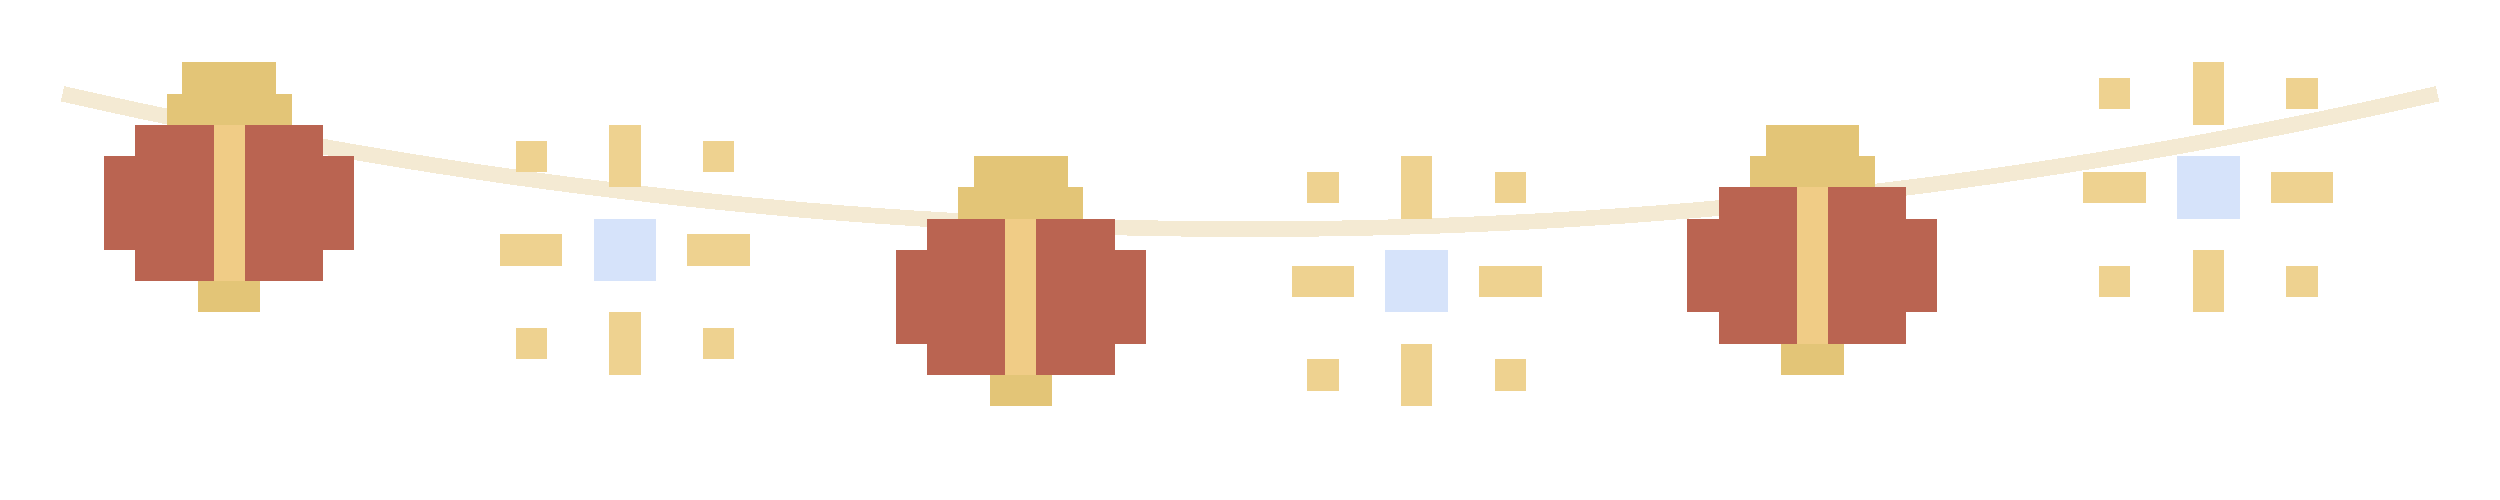
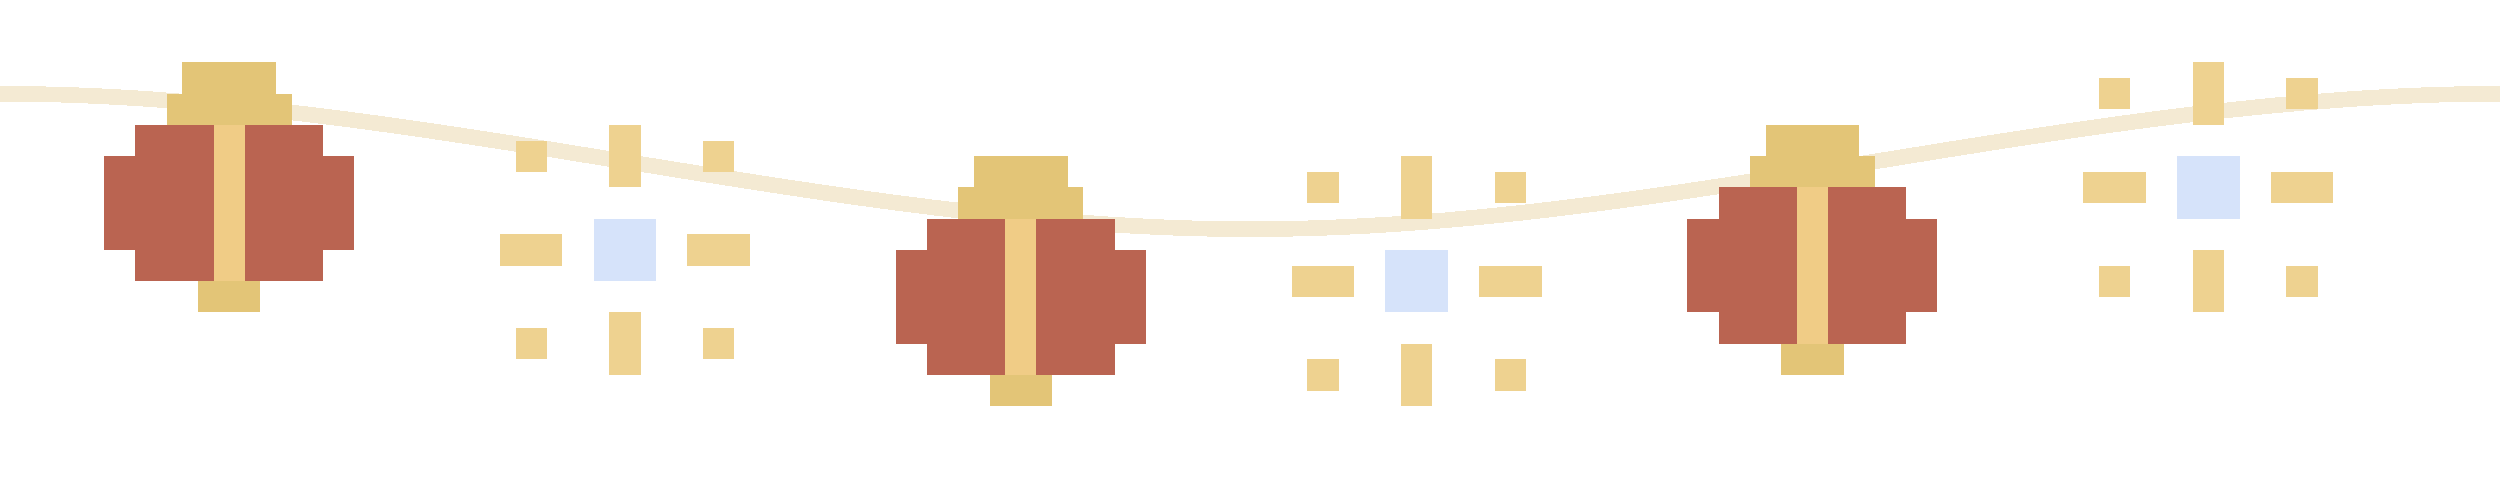
<svg xmlns="http://www.w3.org/2000/svg" viewBox="0 0 480 96" shape-rendering="crispEdges">
-   <path d="M12 18q228 52 456 0" fill="none" stroke="#ead8af" stroke-opacity=".55" stroke-width="3" />
+   <path d="M0 18C80 18 160 44 240 44S400 18 480 18" fill="none" stroke="#ead8af" stroke-opacity=".55" stroke-width="3" />
  <g transform="translate(20 12) scale(1.5)">
    <path fill="#e3c577" d="M10 0h12v4H10zM8 4h16v4H8zM12 26h8v6h-8z" />
    <path fill="#ba6451" d="M4 8h24v4h4v12h-4v4H4v-4H0V12h4z" />
    <path fill="#f0cc86" d="M14 8h4v20h-4z" />
  </g>
  <g transform="translate(96 24) scale(1.5)">
    <path fill="#eed290" d="M14 0h4v8h-4zM14 24h4v8h-4zM0 14h8v4H0zM24 14h8v4h-8zM2 2h4v4H2zM26 2h4v4h-4zM2 26h4v4H2zM26 26h4v4h-4z" />
    <path fill="#d6e3fa" d="M12 12h8v8h-8z" />
  </g>
  <g transform="translate(172 30) scale(1.5)">
    <path fill="#e3c577" d="M10 0h12v4H10zM8 4h16v4H8zM12 26h8v6h-8z" />
    <path fill="#ba6451" d="M4 8h24v4h4v12h-4v4H4v-4H0V12h4z" />
    <path fill="#f0cc86" d="M14 8h4v20h-4z" />
  </g>
  <g transform="translate(248 30) scale(1.5)">
    <path fill="#eed290" d="M14 0h4v8h-4zM14 24h4v8h-4zM0 14h8v4H0zM24 14h8v4h-8zM2 2h4v4H2zM26 2h4v4h-4zM2 26h4v4H2zM26 26h4v4h-4z" />
    <path fill="#d6e3fa" d="M12 12h8v8h-8z" />
  </g>
  <g transform="translate(324 24) scale(1.5)">
    <path fill="#e3c577" d="M10 0h12v4H10zM8 4h16v4H8zM12 26h8v6h-8z" />
    <path fill="#ba6451" d="M4 8h24v4h4v12h-4v4H4v-4H0V12h4z" />
    <path fill="#f0cc86" d="M14 8h4v20h-4z" />
  </g>
  <g transform="translate(400 12) scale(1.5)">
    <path fill="#eed290" d="M14 0h4v8h-4zM14 24h4v8h-4zM0 14h8v4H0zM24 14h8v4h-8zM2 2h4v4H2zM26 2h4v4h-4zM2 26h4v4H2zM26 26h4v4h-4z" />
    <path fill="#d6e3fa" d="M12 12h8v8h-8z" />
  </g>
</svg>
